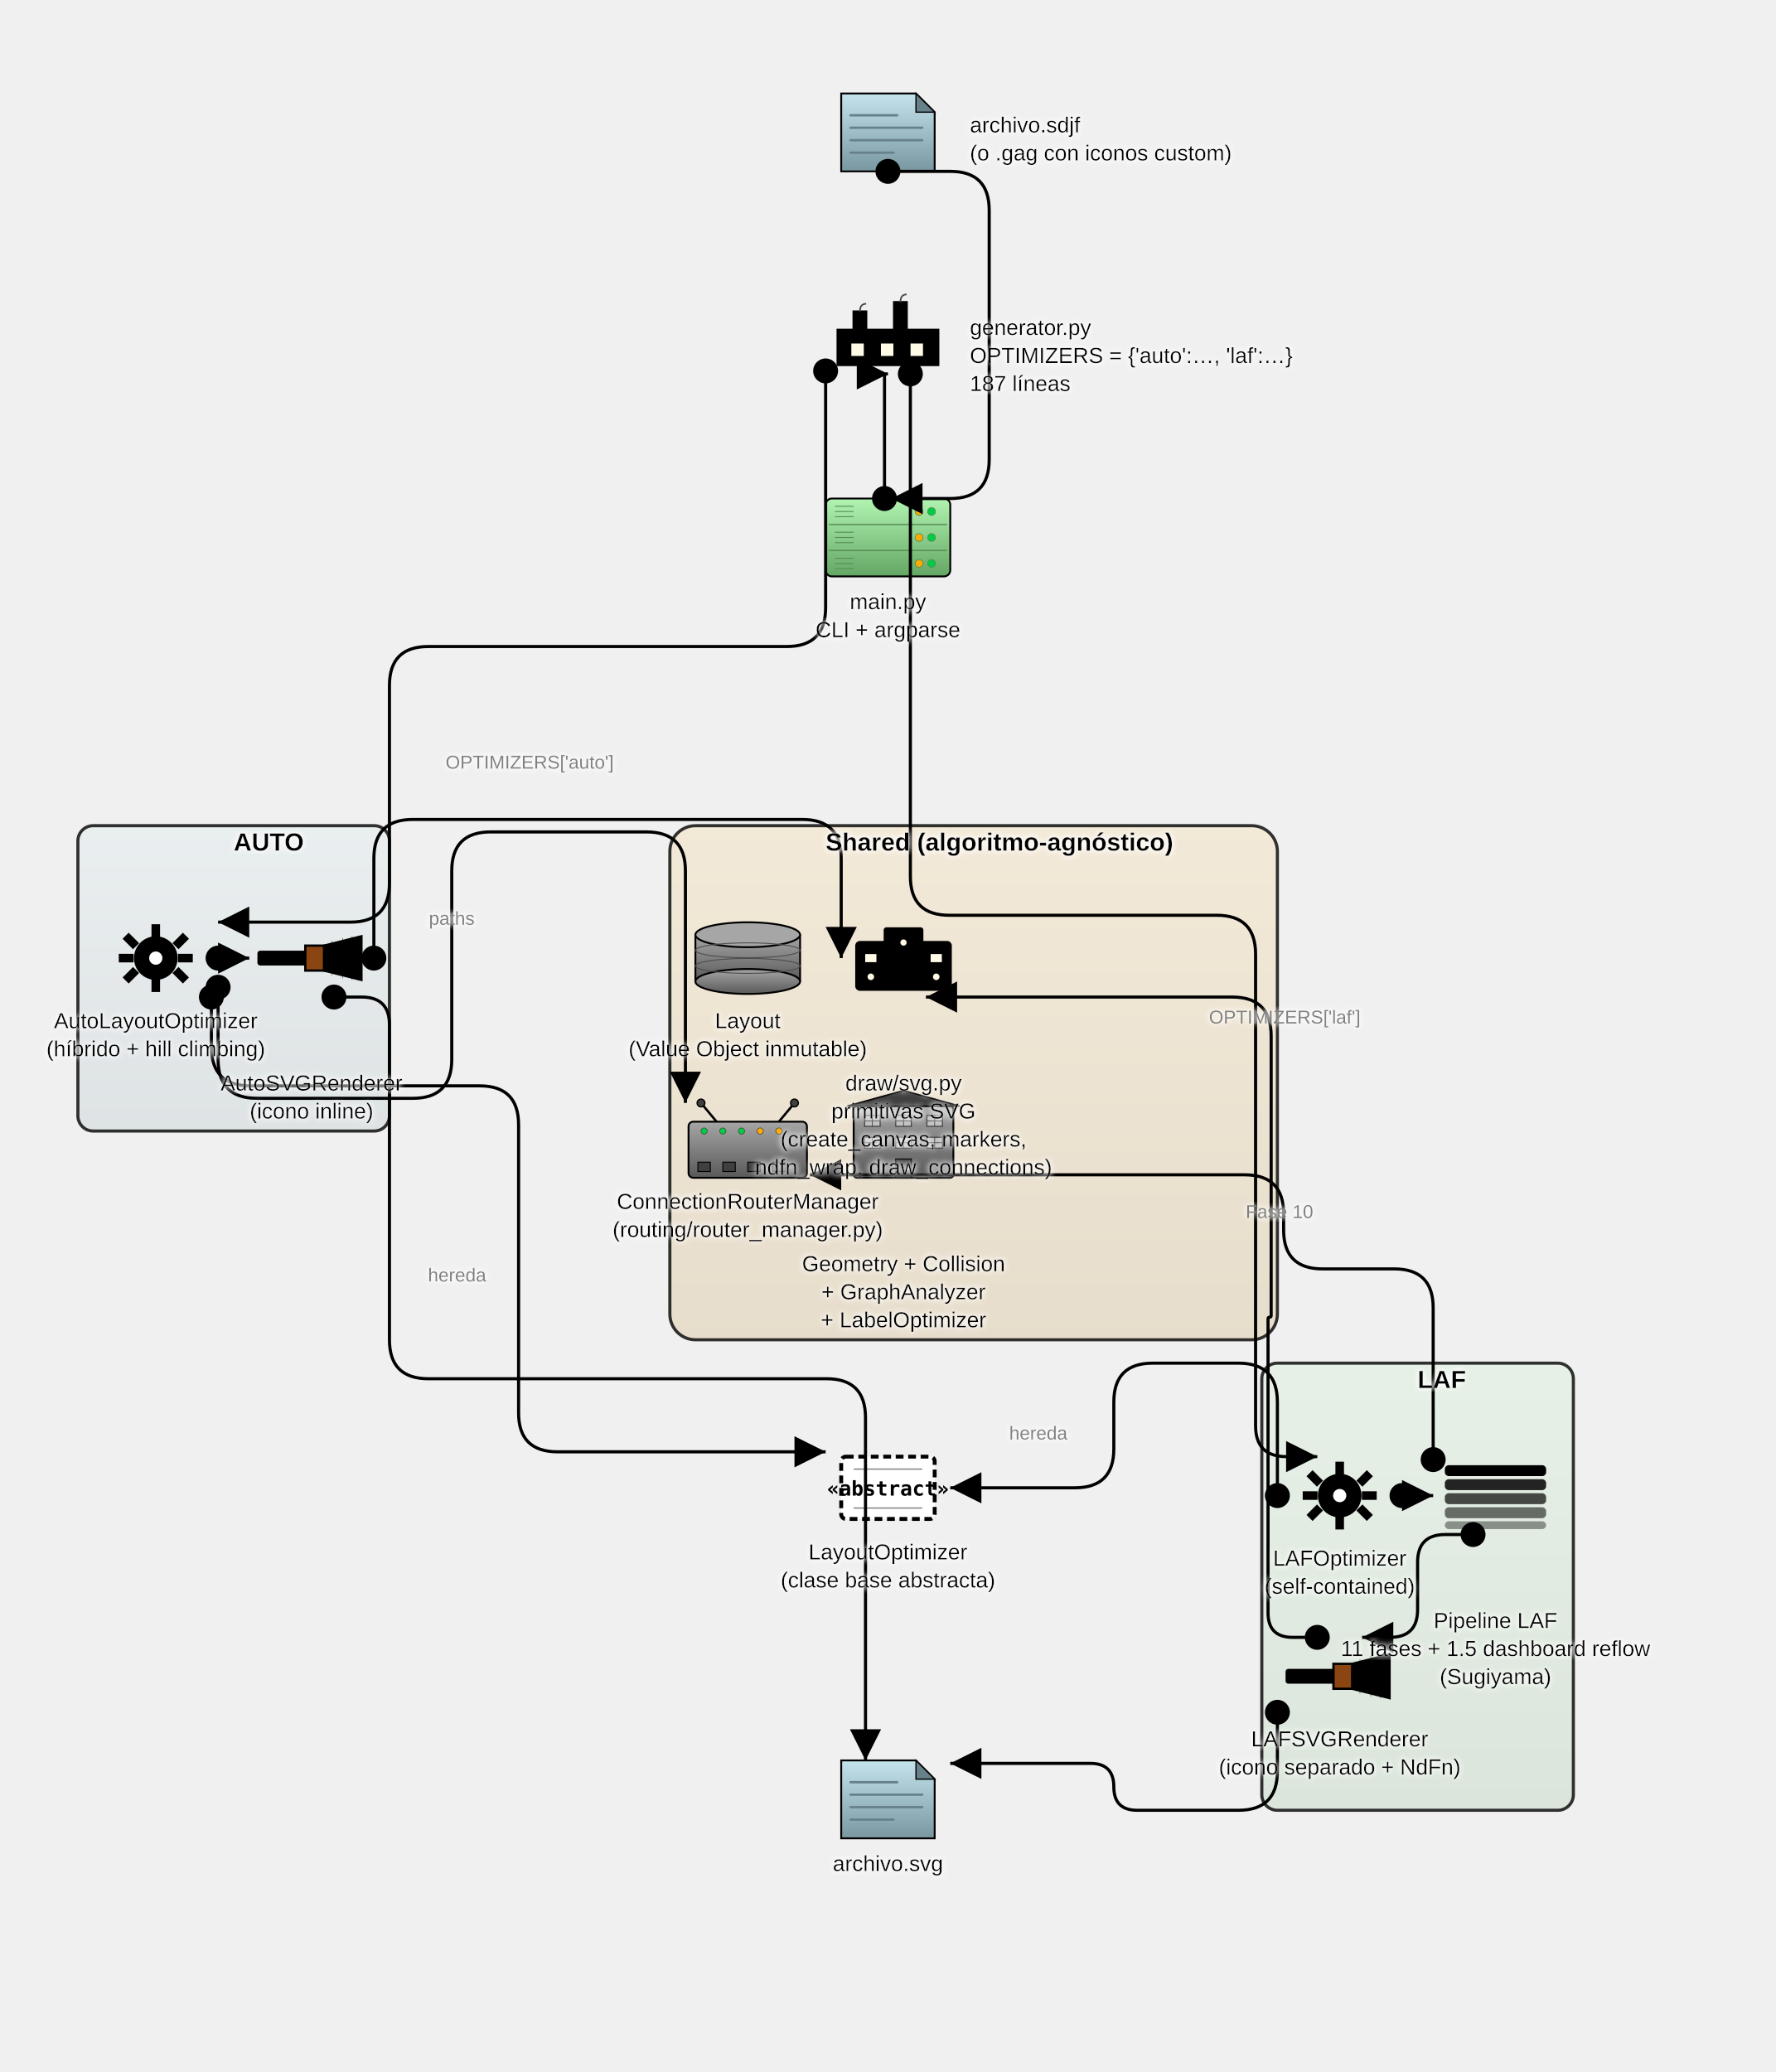
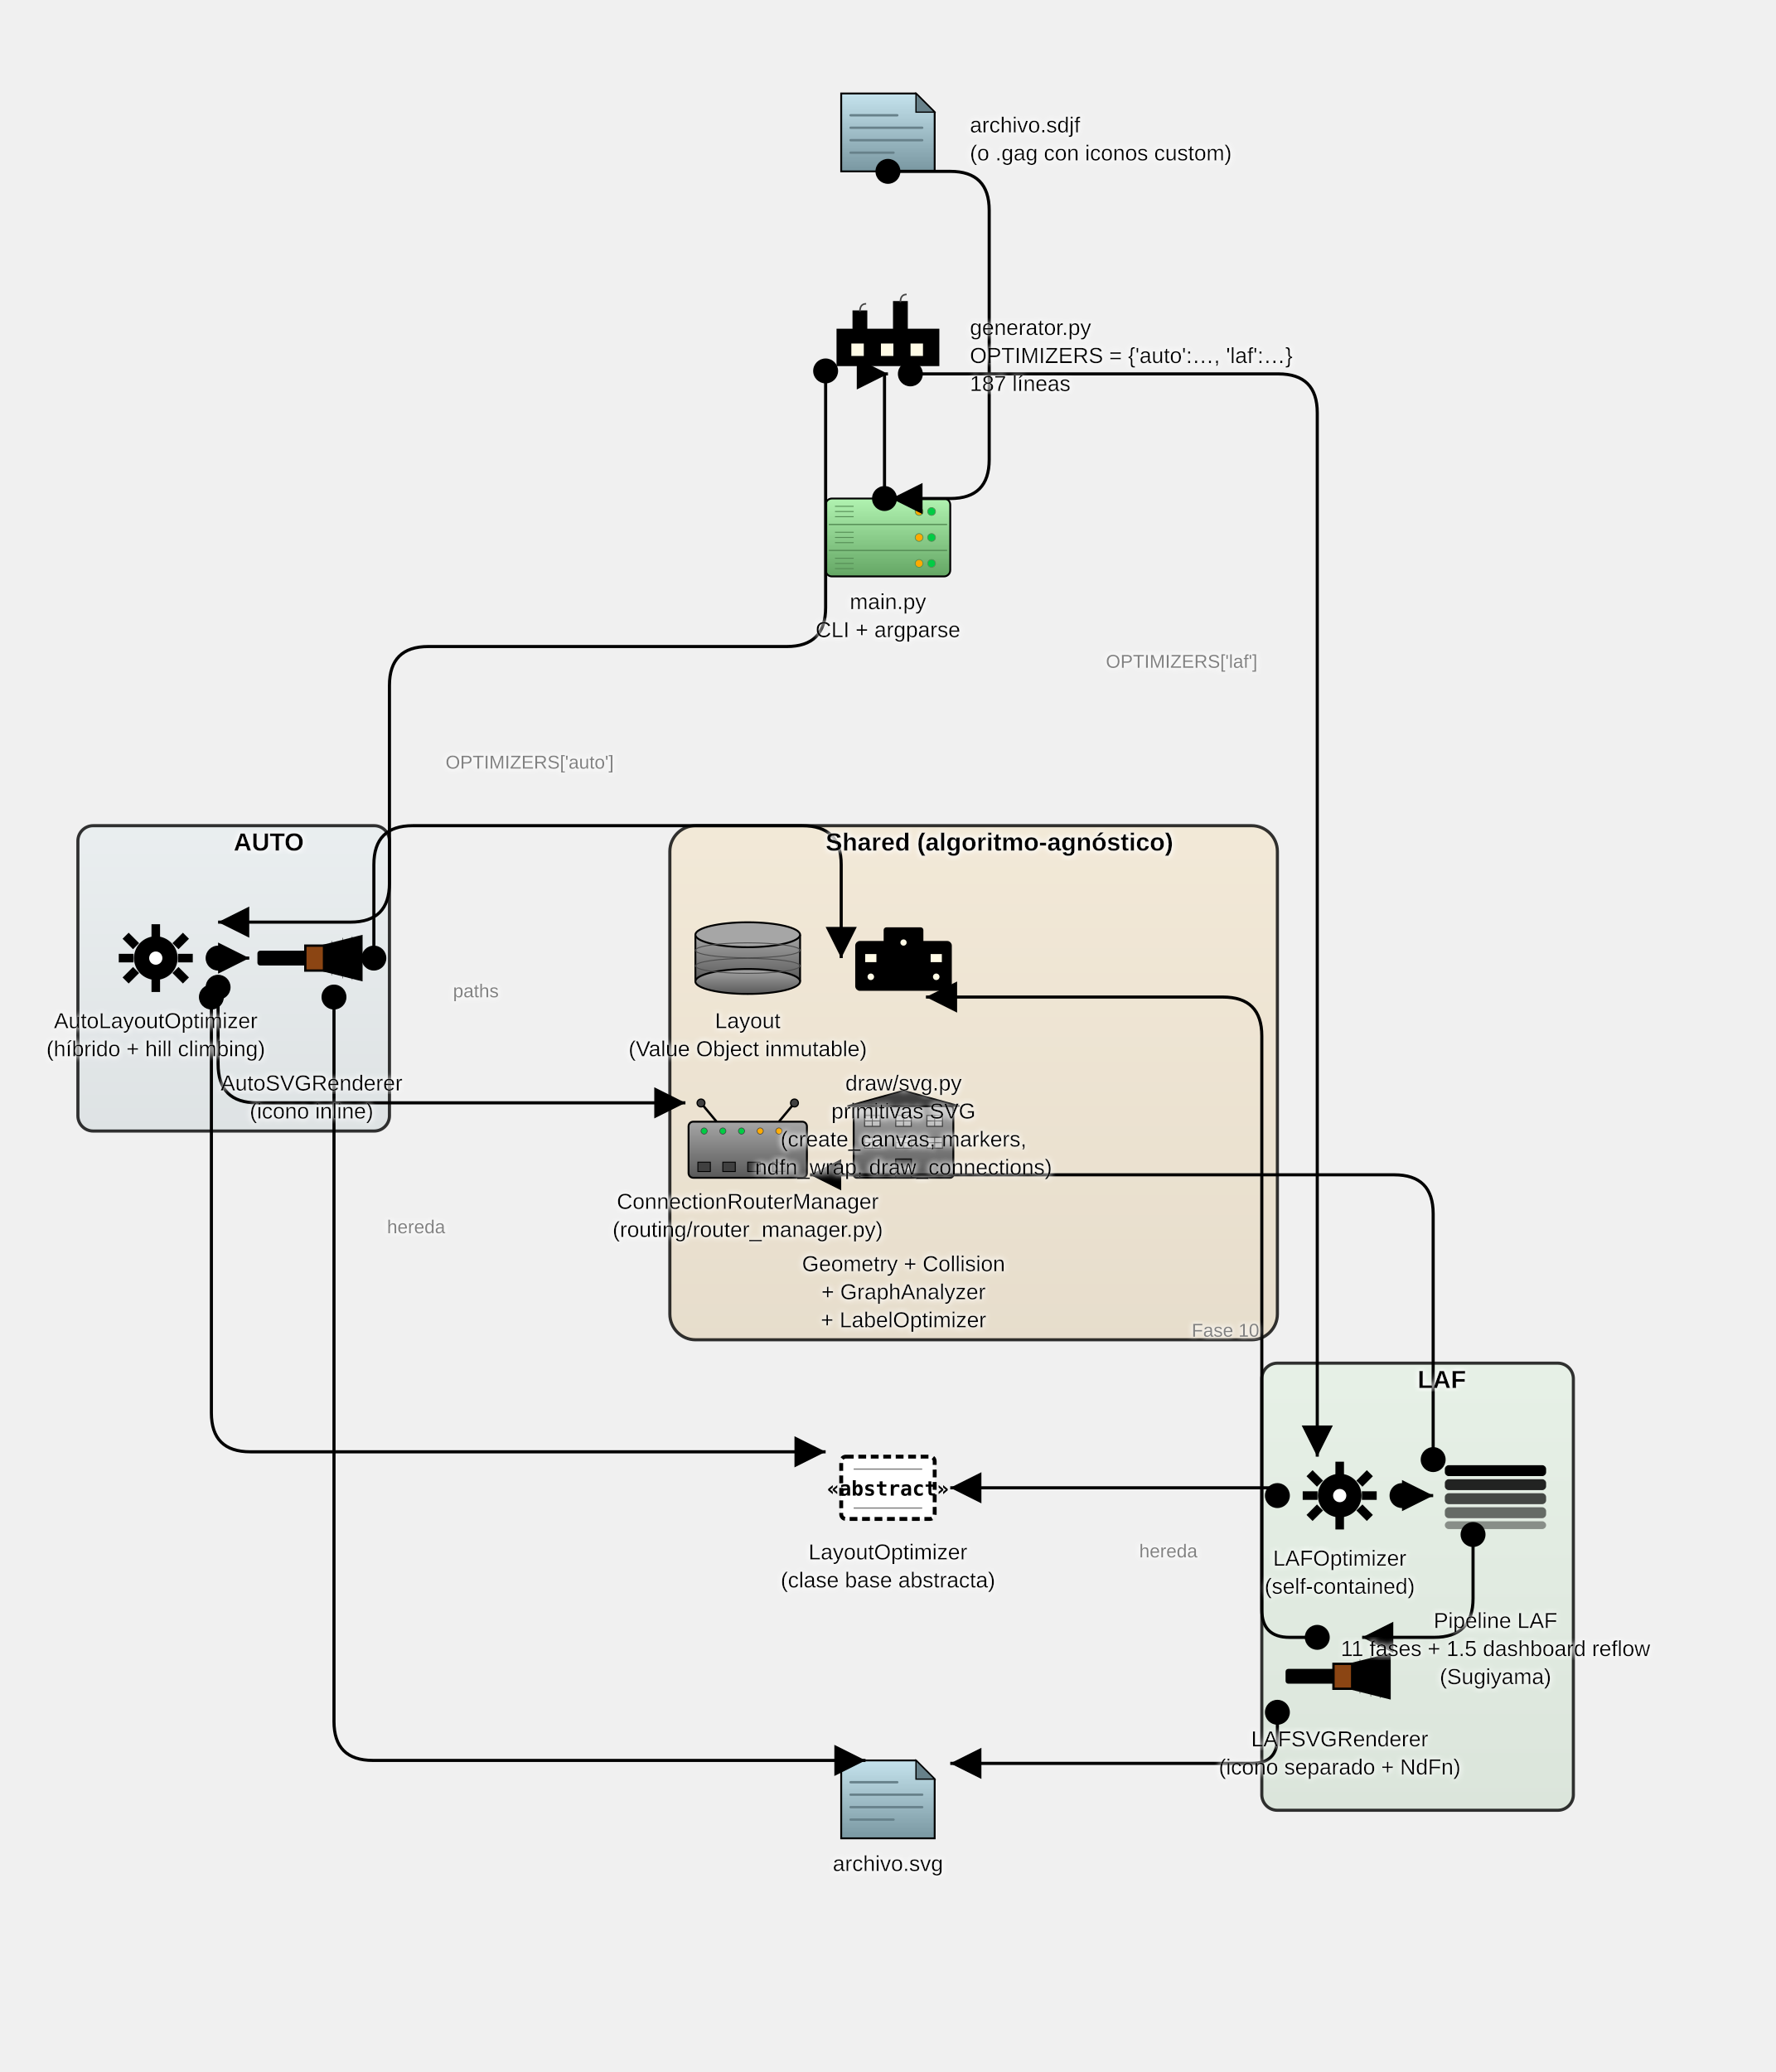
<svg xmlns="http://www.w3.org/2000/svg" baseProfile="full" height="1330" version="1.1" viewBox="0,0,1140,1330" width="1140">
  <defs>
    <filter height="140%" id="text-glow" width="140%" x="-20%" y="-20%">
      <feGaussianBlur in="SourceGraphic" result="blur" stdDeviation="2" />
      <feFlood flood-color="white" flood-opacity="1" result="color" />
      <feComposite in="color" in2="blur" operator="in" result="shadow" />
      <feMerge>
        <feMergeNode in="shadow" />
        <feMergeNode in="shadow" />
        <feMergeNode in="SourceGraphic" />
      </feMerge>
    </filter>
    <marker id="arrow-end" markerHeight="10" markerWidth="10" orient="auto" refX="10" refY="5">
      <path d="M 0 0 L 10 5 L 0 10 z" fill="black" />
    </marker>
    <marker id="arrow-start" markerHeight="10" markerWidth="10" orient="auto" refX="0" refY="5">
      <path d="M 10 0 L 0 5 L 10 10 z" fill="black" />
    </marker>
    <marker id="circle-start" markerHeight="10" markerWidth="10" orient="auto" refX="5" refY="5">
      <circle cx="5" cy="5" fill="black" r="4" />
    </marker>
    <marker id="circle-end" markerHeight="10" markerWidth="10" orient="auto" refX="5" refY="5">
      <circle cx="5" cy="5" fill="black" r="4" />
    </marker>
    <linearGradient id="gradient-auto_box" x1="0%" x2="0%" y1="0%" y2="100%">
      <stop offset="0%" stop-color="#c5e3ed" />
      <stop offset="100%" stop-color="#7997a1" />
    </linearGradient>
    <linearGradient id="gradient-shared_box" x1="0%" x2="0%" y1="0%" y2="100%">
      <stop offset="0%" stop-color="#ffc04c" />
      <stop offset="100%" stop-color="#b27300" />
    </linearGradient>
    <linearGradient id="gradient-laf_box" x1="0%" x2="0%" y1="0%" y2="100%">
      <stop offset="0%" stop-color="#b1f3b1" />
      <stop offset="100%" stop-color="#64a664" />
    </linearGradient>
    <linearGradient id="gradient-input" x1="0%" x2="0%" y1="0%" y2="100%">
      <stop offset="0%" stop-color="#c5e3ed" />
      <stop offset="100%" stop-color="#7997a1" />
    </linearGradient>
    <linearGradient id="gradient-main" x1="0%" x2="0%" y1="0%" y2="100%">
      <stop offset="0%" stop-color="#b1f3b1" />
      <stop offset="100%" stop-color="#64a664" />
    </linearGradient>
    <linearGradient id="gradient-layout_obj" x1="0%" x2="0%" y1="0%" y2="100%">
      <stop offset="0%" stop-color="#a6a6a6" />
      <stop offset="100%" stop-color="#595959" />
    </linearGradient>
    <linearGradient id="gradient-router_mgr" x1="0%" x2="0%" y1="0%" y2="100%">
      <stop offset="0%" stop-color="#a6a6a6" />
      <stop offset="100%" stop-color="#595959" />
    </linearGradient>
    <linearGradient id="gradient-geometry_utils" x1="0%" x2="0%" y1="0%" y2="100%">
      <stop offset="0%" stop-color="#a6a6a6" />
      <stop offset="100%" stop-color="#595959" />
    </linearGradient>
    <linearGradient id="gradient-output" x1="0%" x2="0%" y1="0%" y2="100%">
      <stop offset="0%" stop-color="#c5e3ed" />
      <stop offset="100%" stop-color="#7997a1" />
    </linearGradient>
  </defs>
  <rect fill="url(#gradient-auto_box)" fill-opacity="0.15" height="196.0" rx="9.8" ry="9.8" stroke="black" stroke-opacity="0.8" stroke-width="2" width="200.0" x="50.0" y="530.0" />
  <rect fill="url(#gradient-shared_box)" fill-opacity="0.15" height="330.0" rx="16.5" ry="16.5" stroke="black" stroke-opacity="0.8" stroke-width="2" width="390.0" x="430.0" y="530.0" />
  <rect fill="url(#gradient-laf_box)" fill-opacity="0.15" height="287.0" rx="10.0" ry="10.0" stroke="black" stroke-opacity="0.8" stroke-width="2" width="200.0" x="810.0" y="875.0" />
  <g id="input">
    <polygon fill="url(#gradient-input)" points="540,60 588,60 600,72 600,110 540,110" stroke="black" stroke-width="1.2" />
    <polygon fill="#67818a" points="588,60 600,72 588,72" stroke="black" stroke-width="0.8" />
    <line stroke="#67818a" stroke-linecap="round" stroke-width="1.5" x1="546" x2="576" y1="74" y2="74" />
    <line stroke="#67818a" stroke-linecap="round" stroke-width="1.5" x1="546" x2="592" y1="82" y2="82" />
    <line stroke="#67818a" stroke-linecap="round" stroke-width="1.5" x1="546" x2="592" y1="90" y2="90" />
    <line stroke="#67818a" stroke-linecap="round" stroke-width="1.5" x1="546" x2="573.6" y1="98" y2="98" />
  </g>
  <g id="main">
    <rect fill="url(#gradient-main)" height="50" rx="4" ry="4" stroke="black" stroke-width="1.2" width="80" x="530" y="320" />
    <line stroke="#568e56" stroke-width="0.8" x1="532" x2="608" y1="336.667" y2="336.667" />
    <line stroke="#568e56" stroke-width="0.8" x1="532" x2="608" y1="353.333" y2="353.333" />
    <circle cx="598" cy="328.333" fill="#00cc44" r="2.5" stroke="#568e56" stroke-width="0.5" />
    <circle cx="590" cy="328.333" fill="#ffaa00" r="2.5" stroke="#568e56" stroke-width="0.5" />
    <circle cx="598" cy="345.0" fill="#00cc44" r="2.5" stroke="#568e56" stroke-width="0.5" />
    <circle cx="590" cy="345.0" fill="#ffaa00" r="2.5" stroke="#568e56" stroke-width="0.5" />
    <circle cx="598" cy="361.667" fill="#00cc44" r="2.5" stroke="#568e56" stroke-width="0.5" />
    <circle cx="590" cy="361.667" fill="#ffaa00" r="2.5" stroke="#568e56" stroke-width="0.5" />
    <line stroke="#568e56" stroke-width="0.6" x1="536" x2="548" y1="325.0" y2="325.0" />
    <line stroke="#568e56" stroke-width="0.6" x1="536" x2="548" y1="328.333" y2="328.333" />
    <line stroke="#568e56" stroke-width="0.6" x1="536" x2="548" y1="331.667" y2="331.667" />
    <line stroke="#568e56" stroke-width="0.6" x1="536" x2="548" y1="341.667" y2="341.667" />
    <line stroke="#568e56" stroke-width="0.6" x1="536" x2="548" y1="345.0" y2="345.0" />
    <line stroke="#568e56" stroke-width="0.6" x1="536" x2="548" y1="348.333" y2="348.333" />
    <line stroke="#568e56" stroke-width="0.6" x1="536" x2="548" y1="358.333" y2="358.333" />
    <line stroke="#568e56" stroke-width="0.6" x1="536" x2="548" y1="361.667" y2="361.667" />
    <line stroke="#568e56" stroke-width="0.6" x1="536" x2="548" y1="365.0" y2="365.0" />
  </g>
  <g id="generator" transform="translate(530,190) scale(1.0)">
    <rect x="8" y="22" width="64" height="22" fill="currentColor" stroke="black" stroke-width="2" />
    <rect x="18" y="10" width="8" height="14" fill="currentColor" stroke="black" stroke-width="1.5" />
    <rect x="44" y="4" width="8" height="20" fill="currentColor" stroke="black" stroke-width="1.5" />
    <path d="M 22 10 Q 22 5 26 5" fill="none" stroke="#444" stroke-width="1" />
    <path d="M 48 4 Q 48 -1 52 -1" fill="none" stroke="#444" stroke-width="1" />
    <rect x="16" y="30" width="9" height="9" fill="#fffbe6" stroke="black" stroke-width="1" />
    <rect x="35" y="30" width="9" height="9" fill="#fffbe6" stroke="black" stroke-width="1" />
    <rect x="54" y="30" width="9" height="9" fill="#fffbe6" stroke="black" stroke-width="1" />
  </g>
  <g id="auto_opt" transform="translate(60.0,590.0) scale(1.0)">
    <circle cx="40" cy="25" r="13" fill="currentColor" stroke="black" stroke-width="2" />
    <rect x="38" y="4" width="4" height="8" fill="currentColor" stroke="black" stroke-width="1.5" />
    <rect x="38" y="38" width="4" height="8" fill="currentColor" stroke="black" stroke-width="1.5" />
    <rect x="17" y="23" width="8" height="4" fill="currentColor" stroke="black" stroke-width="1.5" />
    <rect x="55" y="23" width="8" height="4" fill="currentColor" stroke="black" stroke-width="1.5" />
    <rect x="22" y="10" width="4" height="8" transform="rotate(-45 24 14)" fill="currentColor" stroke="black" stroke-width="1.5" />
    <rect x="54" y="32" width="4" height="8" transform="rotate(-45 56 36)" fill="currentColor" stroke="black" stroke-width="1.5" />
    <rect x="22" y="32" width="4" height="8" transform="rotate(45 24 36)" fill="currentColor" stroke="black" stroke-width="1.5" />
    <rect x="54" y="10" width="4" height="8" transform="rotate(45 56 14)" fill="currentColor" stroke="black" stroke-width="1.5" />
    <circle cx="40" cy="25" r="5" fill="white" stroke="black" stroke-width="1.5" />
  </g>
  <g id="auto_rend" transform="translate(160.0,590.0) scale(1.0)">
    <rect x="6" y="21" width="32" height="8" fill="currentColor" stroke="black" stroke-width="1.5" rx="1" />
    <rect x="36" y="17" width="14" height="16" fill="#8b4513" stroke="black" stroke-width="1.5" />
    <polygon points="48,17 72,11 72,39 48,33" fill="currentColor" stroke="black" stroke-width="1.5" />
    <line x1="53" y1="14" x2="53" y2="36" stroke="black" stroke-width="0.5" opacity="0.5" />
    <line x1="60" y1="12" x2="60" y2="38" stroke="black" stroke-width="0.5" opacity="0.5" />
    <line x1="66" y1="11" x2="66" y2="39" stroke="black" stroke-width="0.5" opacity="0.5" />
  </g>
  <g id="layout_obj">
    <rect fill="url(#gradient-layout_obj)" height="30.0" stroke="none" width="67.2" x="446.4" y="600.0" />
    <line stroke="black" stroke-width="1.2" x1="446.4" x2="446.4" y1="600.0" y2="630.0" />
    <line stroke="black" stroke-width="1.2" x1="513.6" x2="513.6" y1="600.0" y2="630.0" />
    <ellipse cx="480.0" cy="630.0" fill="url(#gradient-layout_obj)" rx="33.6" ry="8" stroke="black" stroke-width="1.2" />
    <ellipse cx="480.0" cy="600.0" fill="#a6a6a6" rx="33.6" ry="8" stroke="black" stroke-width="1.2" />
    <ellipse cx="480.0" cy="610.0" fill="none" rx="33.6" ry="4.8" stroke="#4c4c4c" stroke-width="0.6" />
    <ellipse cx="480.0" cy="620.0" fill="none" rx="33.6" ry="4.8" stroke="#4c4c4c" stroke-width="0.6" />
  </g>
  <g id="draw_svg" transform="translate(540.0,590.0) scale(1.0)">
    <rect x="10" y="15" width="60" height="30" fill="currentColor" stroke="black" stroke-width="2" rx="2" />
    <rect x="28" y="6" width="24" height="10" fill="currentColor" stroke="black" stroke-width="1.5" rx="1" />
    <line x1="40" y1="15" x2="40" y2="45" stroke="black" stroke-width="1.5" />
    <circle cx="40" cy="15" r="2.5" fill="#fffbe6" stroke="black" stroke-width="1" />
    <rect x="15" y="22" width="8" height="6" fill="#fffbe6" stroke="black" stroke-width="0.8" />
    <rect x="57" y="22" width="8" height="6" fill="#fffbe6" stroke="black" stroke-width="0.8" />
    <circle cx="19" cy="37" r="2.5" fill="#fffbe6" stroke="black" stroke-width="0.8" />
    <circle cx="61" cy="37" r="2.5" fill="#fffbe6" stroke="black" stroke-width="0.8" />
  </g>
  <g id="router_mgr">
    <rect fill="url(#gradient-router_mgr)" height="36" rx="3" ry="3" stroke="black" stroke-width="1.2" width="76" x="442.0" y="720.0" />
    <line stroke="black" stroke-width="1.5" x1="460.0" x2="450.0" y1="720.0" y2="708.0" />
    <circle cx="450.0" cy="708.0" fill="#404040" r="2.5" stroke="black" stroke-width="0.8" />
    <line stroke="black" stroke-width="1.5" x1="500.0" x2="510.0" y1="720.0" y2="708.0" />
    <circle cx="510.0" cy="708.0" fill="#404040" r="2.5" stroke="black" stroke-width="0.8" />
    <rect fill="#404040" height="6" stroke="black" stroke-width="0.6" width="8" x="448.0" y="746.0" />
    <rect fill="#404040" height="6" stroke="black" stroke-width="0.6" width="8" x="464.0" y="746.0" />
    <rect fill="#404040" height="6" stroke="black" stroke-width="0.6" width="8" x="480.0" y="746.0" />
    <rect fill="#404040" height="6" stroke="black" stroke-width="0.6" width="8" x="496.0" y="746.0" />
    <circle cx="452.0" cy="726.0" fill="#00cc44" r="2" stroke="#404040" stroke-width="0.4" />
    <circle cx="464.0" cy="726.0" fill="#00cc44" r="2" stroke="#404040" stroke-width="0.4" />
    <circle cx="476.0" cy="726.0" fill="#00cc44" r="2" stroke="#404040" stroke-width="0.4" />
    <circle cx="488.0" cy="726.0" fill="#ffaa00" r="2" stroke="#404040" stroke-width="0.4" />
    <circle cx="500.0" cy="726.0" fill="#ffaa00" r="2" stroke="#404040" stroke-width="0.4" />
  </g>
  <g id="geometry_utils">
    <rect fill="url(#gradient-geometry_utils)" height="46" rx="2" ry="2" stroke="black" stroke-width="1.2" width="64" x="548.0" y="710.0" />
    <polygon fill="#404040" points="544.0,710.0 580.0,700.0 616.0,710.0" stroke="black" stroke-width="1.0" />
    <rect fill="#bfbfbf" height="7" stroke="#404040" stroke-width="0.7" width="10" x="555.0" y="716.0" />
    <line stroke="#404040" stroke-width="0.5" x1="560.0" x2="560.0" y1="716.0" y2="723.0" />
    <line stroke="#404040" stroke-width="0.5" x1="555.0" x2="565.0" y1="719.5" y2="719.5" />
    <rect fill="#bfbfbf" height="7" stroke="#404040" stroke-width="0.7" width="10" x="575.0" y="716.0" />
    <line stroke="#404040" stroke-width="0.5" x1="580.0" x2="580.0" y1="716.0" y2="723.0" />
    <line stroke="#404040" stroke-width="0.5" x1="575.0" x2="585.0" y1="719.5" y2="719.5" />
    <rect fill="#bfbfbf" height="7" stroke="#404040" stroke-width="0.7" width="10" x="595.0" y="716.0" />
    <line stroke="#404040" stroke-width="0.5" x1="600.0" x2="600.0" y1="716.0" y2="723.0" />
    <line stroke="#404040" stroke-width="0.5" x1="595.0" x2="605.0" y1="719.5" y2="719.5" />
    <rect fill="#bfbfbf" height="7" stroke="#404040" stroke-width="0.7" width="10" x="555.0" y="730.0" />
    <line stroke="#404040" stroke-width="0.5" x1="560.0" x2="560.0" y1="730.0" y2="737.0" />
    <line stroke="#404040" stroke-width="0.5" x1="555.0" x2="565.0" y1="733.5" y2="733.5" />
    <rect fill="#bfbfbf" height="7" stroke="#404040" stroke-width="0.7" width="10" x="575.0" y="730.0" />
    <line stroke="#404040" stroke-width="0.5" x1="580.0" x2="580.0" y1="730.0" y2="737.0" />
    <line stroke="#404040" stroke-width="0.5" x1="575.0" x2="585.0" y1="733.5" y2="733.5" />
    <rect fill="#bfbfbf" height="7" stroke="#404040" stroke-width="0.7" width="10" x="595.0" y="730.0" />
    <line stroke="#404040" stroke-width="0.5" x1="600.0" x2="600.0" y1="730.0" y2="737.0" />
    <line stroke="#404040" stroke-width="0.5" x1="595.0" x2="605.0" y1="733.5" y2="733.5" />
    <rect fill="#404040" height="12" stroke="black" stroke-width="0.8" width="10" x="575.0" y="744.0" />
    <circle cx="582.5" cy="750.0" fill="#bfbfbf" r="1.2" />
  </g>
  <g id="laf_opt" transform="translate(820.0,935.0) scale(1.0)">
    <circle cx="40" cy="25" r="13" fill="currentColor" stroke="black" stroke-width="2" />
    <rect x="38" y="4" width="4" height="8" fill="currentColor" stroke="black" stroke-width="1.5" />
    <rect x="38" y="38" width="4" height="8" fill="currentColor" stroke="black" stroke-width="1.5" />
    <rect x="17" y="23" width="8" height="4" fill="currentColor" stroke="black" stroke-width="1.5" />
    <rect x="55" y="23" width="8" height="4" fill="currentColor" stroke="black" stroke-width="1.5" />
    <rect x="22" y="10" width="4" height="8" transform="rotate(-45 24 14)" fill="currentColor" stroke="black" stroke-width="1.5" />
    <rect x="54" y="32" width="4" height="8" transform="rotate(-45 56 36)" fill="currentColor" stroke="black" stroke-width="1.5" />
    <rect x="22" y="32" width="4" height="8" transform="rotate(45 24 36)" fill="currentColor" stroke="black" stroke-width="1.5" />
    <rect x="54" y="10" width="4" height="8" transform="rotate(45 56 14)" fill="currentColor" stroke="black" stroke-width="1.5" />
    <circle cx="40" cy="25" r="5" fill="white" stroke="black" stroke-width="1.5" />
  </g>
  <g id="laf_pipe" transform="translate(920.0,935.0) scale(1.0)">
    <rect x="8" y="6" width="64" height="6" fill="currentColor" stroke="black" stroke-width="1" rx="2" />
    <rect x="8" y="15" width="64" height="6" fill="currentColor" stroke="black" stroke-width="1" rx="2" opacity="0.85" />
    <rect x="8" y="24" width="64" height="6" fill="currentColor" stroke="black" stroke-width="1" rx="2" opacity="0.7" />
    <rect x="8" y="33" width="64" height="6" fill="currentColor" stroke="black" stroke-width="1" rx="2" opacity="0.55" />
    <rect x="8" y="42" width="64" height="4" fill="currentColor" stroke="black" stroke-width="1" rx="2" opacity="0.4" />
  </g>
  <g id="laf_rend" transform="translate(820.0,1051.0) scale(1.0)">
    <rect x="6" y="21" width="32" height="8" fill="currentColor" stroke="black" stroke-width="1.5" rx="1" />
    <rect x="36" y="17" width="14" height="16" fill="#8b4513" stroke="black" stroke-width="1.5" />
    <polygon points="48,17 72,11 72,39 48,33" fill="currentColor" stroke="black" stroke-width="1.5" />
    <line x1="53" y1="14" x2="53" y2="36" stroke="black" stroke-width="0.5" opacity="0.5" />
    <line x1="60" y1="12" x2="60" y2="38" stroke="black" stroke-width="0.5" opacity="0.5" />
    <line x1="66" y1="11" x2="66" y2="39" stroke="black" stroke-width="0.5" opacity="0.5" />
  </g>
  <g id="contract" transform="translate(530,930) scale(1.0)">
    <rect x="10" y="5" width="60" height="40" fill="white" stroke="currentColor" stroke-width="2.5" stroke-dasharray="5,3" rx="3" />
    <text x="40" y="30" font-family="monospace" font-size="13" font-weight="bold" fill="currentColor" text-anchor="middle">«abstract»</text>
    <line x1="18" y1="13" x2="62" y2="13" stroke="currentColor" stroke-width="0.8" opacity="0.5" />
    <line x1="18" y1="38" x2="62" y2="38" stroke="currentColor" stroke-width="0.8" opacity="0.5" />
  </g>
  <g id="output">
    <polygon fill="url(#gradient-output)" points="540,1130 588,1130 600,1142 600,1180 540,1180" stroke="black" stroke-width="1.2" />
    <polygon fill="#67818a" points="588,1130 600,1142 588,1142" stroke="black" stroke-width="0.8" />
    <line stroke="#67818a" stroke-linecap="round" stroke-width="1.5" x1="546" x2="576" y1="1144" y2="1144" />
    <line stroke="#67818a" stroke-linecap="round" stroke-width="1.5" x1="546" x2="592" y1="1152" y2="1152" />
    <line stroke="#67818a" stroke-linecap="round" stroke-width="1.5" x1="546" x2="592" y1="1160" y2="1160" />
    <line stroke="#67818a" stroke-linecap="round" stroke-width="1.5" x1="546" x2="573.6" y1="1168" y2="1168" />
  </g>
  <path d="M 570.0,110.0 L 610.0,110.0 Q 635.0,110.0 635.0,135.0 L 635.0,295.0 Q 635.0,320.0 610.0,320.0 L 572.2,320.0" fill="none" marker-end="url(#arrow-end)" marker-start="url(#circle-start)" stroke="black" stroke-width="2" />
  <path d="M 567.8,320.0 L 567.8,241.1 Q 567.8,240.0 568.9,240.0 L 570.0,240.0" fill="none" marker-end="url(#arrow-end)" marker-start="url(#circle-start)" stroke="black" stroke-width="2" />
  <path d="M 530.0,238.1 L 530.0,390.0 Q 530.0,415.0 505.0,415.0 L 275.0,415.0 Q 250.0,415.0 250.0,440.0 L 250.0,566.9 Q 250.0,591.9 225.0,591.9 L 140.0,591.9" fill="none" marker-end="url(#arrow-end)" marker-start="url(#circle-start)" stroke="black" stroke-width="2" />
-   <path d="M 584.4,240.0 L 584.4,562.5 Q 584.4,587.5 609.4,587.5 L 781.0,587.5 Q 806.0,587.5 806.0,612.5 L 806.0,915.2 Q 806.0,935.0 825.8,935.0 L 845.6,935.0" fill="none" marker-end="url(#arrow-end)" marker-start="url(#circle-start)" stroke="black" stroke-width="2" />
-   <path d="M 135.7,640.0 L 135.7,672.0 Q 135.7,697.0 160.7,697.0 L 307.9,697.0 Q 332.9,697.0 332.9,722.0 L 332.9,906.9 Q 332.9,931.9 357.9,931.9 L 530.0,931.9" fill="none" marker-end="url(#arrow-end)" marker-start="url(#circle-start)" stroke="black" stroke-width="2" />
-   <path d="M 820.0,960.0 L 820.0,900.0 Q 820.0,875.0 795.0,875.0 L 740.0,875.0 Q 715.0,875.0 715.0,900.0 L 715.0,930.0 Q 715.0,955.0 690.0,955.0 L 610.0,955.0" fill="none" marker-end="url(#arrow-end)" marker-start="url(#circle-start)" stroke="black" stroke-width="2" />
+   <path d="M 584.4,240.0 L 820.6,240.0 Q 845.6,240.0 845.6,265.0 L 845.6,935.0" fill="none" marker-end="url(#arrow-end)" marker-start="url(#circle-start)" stroke="black" stroke-width="2" />
+   <path d="M 135.7,640.0 L 135.7,906.9 Q 135.7,931.9 160.7,931.9 L 530.0,931.9" fill="none" marker-end="url(#arrow-end)" marker-start="url(#circle-start)" stroke="black" stroke-width="2" />
+   <path d="M 820.0,960.0 L 820.0,957.5 Q 820.0,955.0 817.5,955.0 L 610.0,955.0" fill="none" marker-end="url(#arrow-end)" marker-start="url(#circle-start)" stroke="black" stroke-width="2" />
  <polyline fill="none" marker-end="url(#arrow-end)" marker-start="url(#circle-start)" points="900.0,960.0 920.0,960.0" stroke="black" stroke-width="2" />
  <polyline fill="none" marker-end="url(#arrow-end)" marker-start="url(#circle-start)" points="140.0,615.0 160.0,615.0" stroke="black" stroke-width="2" />
-   <path d="M 945.6,985.0 L 927.8,985.0 Q 910.0,985.0 910.0,1002.8 L 910.0,1033.2 Q 910.0,1051.0 892.2,1051.0 L 874.4,1051.0" fill="none" marker-end="url(#arrow-end)" marker-start="url(#circle-start)" stroke="black" stroke-width="2" />
-   <path d="M 140.0,633.7 L 140.0,680.0 Q 140.0,705.0 165.0,705.0 L 265.0,705.0 Q 290.0,705.0 290.0,680.0 L 290.0,559.0 Q 290.0,534.0 315.0,534.0 L 415.0,534.0 Q 440.0,534.0 440.0,559.0 L 440.0,707.9" fill="none" marker-end="url(#arrow-end)" marker-start="url(#circle-start)" stroke="black" stroke-width="2" />
-   <path d="M 920.0,936.9 L 920.0,900.0 Q 920.0,875.0 920.0,850.0 L 920.0,839.5 Q 920.0,814.5 895.0,814.5 L 849.0,814.5 Q 824.0,814.5 824.0,789.5 L 824.0,779.1 Q 824.0,754.1 799.0,754.1 L 520.0,754.1" fill="none" marker-end="url(#arrow-end)" marker-start="url(#circle-start)" stroke="black" stroke-width="2" />
-   <path d="M 240.0,615.0 L 240.0,551.0 Q 240.0,526.0 265.0,526.0 L 515.0,526.0 Q 540.0,526.0 540.0,551.0 L 540.0,615.0" fill="none" marker-end="url(#arrow-end)" marker-start="url(#circle-start)" stroke="black" stroke-width="2" />
-   <path d="M 845.6,1051.0 L 829.8,1051.0 Q 814.0,1051.0 814.0,1035.2 L 814.0,846.5 Q 814.0,845.5 815.0,845.5 L 815.0,845.5 Q 816.0,845.5 816.0,844.5 L 816.0,665.0 Q 816.0,640.0 791.0,640.0 L 594.4,640.0" fill="none" marker-end="url(#arrow-end)" marker-start="url(#circle-start)" stroke="black" stroke-width="2" />
-   <path d="M 214.4,640.0 L 232.2,640.0 Q 250.0,640.0 250.0,657.8 L 250.0,860.0 Q 250.0,885.0 275.0,885.0 L 530.6,885.0 Q 555.6,885.0 555.6,910.0 L 555.6,1130.0" fill="none" marker-end="url(#arrow-end)" marker-start="url(#circle-start)" stroke="black" stroke-width="2" />
-   <path d="M 820.0,1099.1 L 820.0,1137.0 Q 820.0,1162.0 795.0,1162.0 L 730.0,1162.0 Q 715.0,1162.0 715.0,1147.0 L 715.0,1147.0 Q 715.0,1131.9 700.0,1131.9 L 610.0,1131.9" fill="none" marker-end="url(#arrow-end)" marker-start="url(#circle-start)" stroke="black" stroke-width="2" />
+   <path d="M 945.6,985.0 L 945.6,1026.0 Q 945.6,1051.0 920.6,1051.0 L 874.4,1051.0" fill="none" marker-end="url(#arrow-end)" marker-start="url(#circle-start)" stroke="black" stroke-width="2" />
+   <path d="M 140.0,633.7 L 140.0,682.9 Q 140.0,707.9 165.0,707.9 L 440.0,707.9" fill="none" marker-end="url(#arrow-end)" marker-start="url(#circle-start)" stroke="black" stroke-width="2" />
+   <path d="M 920.0,936.9 L 920.0,779.1 Q 920.0,754.1 895.0,754.1 L 520.0,754.1" fill="none" marker-end="url(#arrow-end)" marker-start="url(#circle-start)" stroke="black" stroke-width="2" />
+   <path d="M 240.0,615.0 L 240.0,555.0 Q 240.0,530.0 265.0,530.0 L 515.0,530.0 Q 540.0,530.0 540.0,555.0 L 540.0,615.0" fill="none" marker-end="url(#arrow-end)" marker-start="url(#circle-start)" stroke="black" stroke-width="2" />
+   <path d="M 845.6,1051.0 L 827.8,1051.0 Q 810.0,1051.0 810.0,1033.2 L 810.0,665.0 Q 810.0,640.0 785.0,640.0 L 594.4,640.0" fill="none" marker-end="url(#arrow-end)" marker-start="url(#circle-start)" stroke="black" stroke-width="2" />
+   <path d="M 214.4,640.0 L 214.4,1105.0 Q 214.4,1130.0 239.4,1130.0 L 555.6,1130.0" fill="none" marker-end="url(#arrow-end)" marker-start="url(#circle-start)" stroke="black" stroke-width="2" />
+   <path d="M 820.0,1099.1 L 820.0,1115.5 Q 820.0,1131.9 803.6,1131.9 L 610.0,1131.9" fill="none" marker-end="url(#arrow-end)" marker-start="url(#circle-start)" stroke="black" stroke-width="2" />
  <text fill="black" filter="url(#text-glow)" font-family="Arial, sans-serif" font-size="14px" text-anchor="start" x="622.6" y="85.0">archivo.sdjf</text>
  <text fill="black" filter="url(#text-glow)" font-family="Arial, sans-serif" font-size="14px" text-anchor="start" x="622.6" y="103.0">(o .gag con iconos custom)</text>
  <text fill="black" filter="url(#text-glow)" font-family="Arial, sans-serif" font-size="14px" text-anchor="middle" x="570.0" y="391.0">main.py</text>
  <text fill="black" filter="url(#text-glow)" font-family="Arial, sans-serif" font-size="14px" text-anchor="middle" x="570.0" y="409.0">CLI + argparse</text>
  <text fill="black" filter="url(#text-glow)" font-family="Arial, sans-serif" font-size="14px" text-anchor="start" x="622.6" y="215.0">generator.py</text>
  <text fill="black" filter="url(#text-glow)" font-family="Arial, sans-serif" font-size="14px" text-anchor="start" x="622.6" y="233.0">OPTIMIZERS = {'auto':…, 'laf':…}</text>
  <text fill="black" filter="url(#text-glow)" font-family="Arial, sans-serif" font-size="14px" text-anchor="start" x="622.6" y="251.0">187 líneas</text>
  <text fill="black" filter="url(#text-glow)" font-family="Arial, sans-serif" font-size="14px" text-anchor="middle" x="100.0" y="660.0">AutoLayoutOptimizer</text>
  <text fill="black" filter="url(#text-glow)" font-family="Arial, sans-serif" font-size="14px" text-anchor="middle" x="100.0" y="678.0">(híbrido + hill climbing)</text>
  <text fill="black" filter="url(#text-glow)" font-family="Arial, sans-serif" font-size="14px" text-anchor="middle" x="200.0" y="700.0">AutoSVGRenderer</text>
  <text fill="black" filter="url(#text-glow)" font-family="Arial, sans-serif" font-size="14px" text-anchor="middle" x="200.0" y="718.0">(icono inline)</text>
  <text fill="black" filter="url(#text-glow)" font-family="Arial, sans-serif" font-size="14px" text-anchor="middle" x="480.0" y="660.0">Layout</text>
  <text fill="black" filter="url(#text-glow)" font-family="Arial, sans-serif" font-size="14px" text-anchor="middle" x="480.0" y="678.0">(Value Object inmutable)</text>
  <text fill="black" filter="url(#text-glow)" font-family="Arial, sans-serif" font-size="14px" text-anchor="middle" x="580.0" y="700.0">draw/svg.py</text>
  <text fill="black" filter="url(#text-glow)" font-family="Arial, sans-serif" font-size="14px" text-anchor="middle" x="580.0" y="718.0">primitivas SVG</text>
  <text fill="black" filter="url(#text-glow)" font-family="Arial, sans-serif" font-size="14px" text-anchor="middle" x="580.0" y="736.0">(create_canvas, markers,</text>
  <text fill="black" filter="url(#text-glow)" font-family="Arial, sans-serif" font-size="14px" text-anchor="middle" x="580.0" y="754.0">ndfn_wrap, draw_connections)</text>
  <text fill="black" filter="url(#text-glow)" font-family="Arial, sans-serif" font-size="14px" text-anchor="middle" x="480.0" y="776.0">ConnectionRouterManager</text>
  <text fill="black" filter="url(#text-glow)" font-family="Arial, sans-serif" font-size="14px" text-anchor="middle" x="480.0" y="794.0">(routing/router_manager.py)</text>
  <text fill="black" filter="url(#text-glow)" font-family="Arial, sans-serif" font-size="14px" text-anchor="middle" x="580.0" y="816.0">Geometry + Collision</text>
  <text fill="black" filter="url(#text-glow)" font-family="Arial, sans-serif" font-size="14px" text-anchor="middle" x="580.0" y="834.0">+ GraphAnalyzer</text>
  <text fill="black" filter="url(#text-glow)" font-family="Arial, sans-serif" font-size="14px" text-anchor="middle" x="580.0" y="852.0">+ LabelOptimizer</text>
  <text fill="black" filter="url(#text-glow)" font-family="Arial, sans-serif" font-size="14px" text-anchor="middle" x="860.0" y="1005.0">LAFOptimizer</text>
  <text fill="black" filter="url(#text-glow)" font-family="Arial, sans-serif" font-size="14px" text-anchor="middle" x="860.0" y="1023.0">(self-contained)</text>
  <text fill="black" filter="url(#text-glow)" font-family="Arial, sans-serif" font-size="14px" text-anchor="middle" x="960.0" y="1045.0">Pipeline LAF</text>
  <text fill="black" filter="url(#text-glow)" font-family="Arial, sans-serif" font-size="14px" text-anchor="middle" x="960.0" y="1063.0">11 fases + 1.5 dashboard reflow</text>
  <text fill="black" filter="url(#text-glow)" font-family="Arial, sans-serif" font-size="14px" text-anchor="middle" x="960.0" y="1081.0">(Sugiyama)</text>
  <text fill="black" filter="url(#text-glow)" font-family="Arial, sans-serif" font-size="14px" text-anchor="middle" x="860.0" y="1121.0">LAFSVGRenderer</text>
  <text fill="black" filter="url(#text-glow)" font-family="Arial, sans-serif" font-size="14px" text-anchor="middle" x="860.0" y="1139.0">(icono separado + NdFn)</text>
  <text fill="black" filter="url(#text-glow)" font-family="Arial, sans-serif" font-size="14px" text-anchor="middle" x="570.0" y="1001.0">LayoutOptimizer</text>
  <text fill="black" filter="url(#text-glow)" font-family="Arial, sans-serif" font-size="14px" text-anchor="middle" x="570.0" y="1019.0">(clase base abstracta)</text>
  <text fill="black" filter="url(#text-glow)" font-family="Arial, sans-serif" font-size="14px" text-anchor="middle" x="570.0" y="1201.0">archivo.svg</text>
  <text fill="gray" filter="url(#text-glow)" font-family="Arial, sans-serif" font-size="12px" text-anchor="middle" x="340.0" y="493.38">OPTIMIZERS['auto']</text>
-   <text fill="gray" filter="url(#text-glow)" font-family="Arial, sans-serif" font-size="12px" text-anchor="start" x="776.08" y="657.0">OPTIMIZERS['laf']</text>
-   <text fill="gray" filter="url(#text-glow)" font-family="Arial, sans-serif" font-size="12px" text-anchor="middle" x="293.42" y="822.56">hereda</text>
-   <text fill="gray" filter="url(#text-glow)" font-family="Arial, sans-serif" font-size="12px" text-anchor="end" x="685.2" y="924.0">hereda</text>
-   <text fill="gray" filter="url(#text-glow)" font-family="Arial, sans-serif" font-size="12px" text-anchor="middle" x="290.0" y="593.6">paths</text>
-   <text fill="gray" filter="url(#text-glow)" font-family="Arial, sans-serif" font-size="12px" text-anchor="middle" x="821.333" y="781.867">Fase 10</text>
+   <text fill="gray" filter="url(#text-glow)" font-family="Arial, sans-serif" font-size="12px" text-anchor="middle" x="758.533" y="428.667">OPTIMIZERS['laf']</text>
+   <text fill="gray" filter="url(#text-glow)" font-family="Arial, sans-serif" font-size="12px" text-anchor="middle" x="267.133" y="791.6">hereda</text>
+   <text fill="gray" filter="url(#text-glow)" font-family="Arial, sans-serif" font-size="12px" text-anchor="middle" x="750.0" y="999.667">hereda</text>
+   <text fill="gray" filter="url(#text-glow)" font-family="Arial, sans-serif" font-size="12px" text-anchor="start" x="290.8" y="640.167">paths</text>
+   <text fill="gray" filter="url(#text-glow)" font-family="Arial, sans-serif" font-size="12px" text-anchor="middle" x="786.667" y="858.033">Fase 10</text>
  <text fill="black" filter="url(#text-glow)" font-family="Arial, sans-serif" font-size="16px" font-weight="bold" text-anchor="start" x="150.0" y="546.0">AUTO</text>
  <text fill="black" filter="url(#text-glow)" font-family="Arial, sans-serif" font-size="16px" font-weight="bold" text-anchor="start" x="530.0" y="546.0">Shared (algoritmo-agnóstico)</text>
  <text fill="black" filter="url(#text-glow)" font-family="Arial, sans-serif" font-size="16px" font-weight="bold" text-anchor="start" x="910.0" y="891.0">LAF</text>
</svg>
